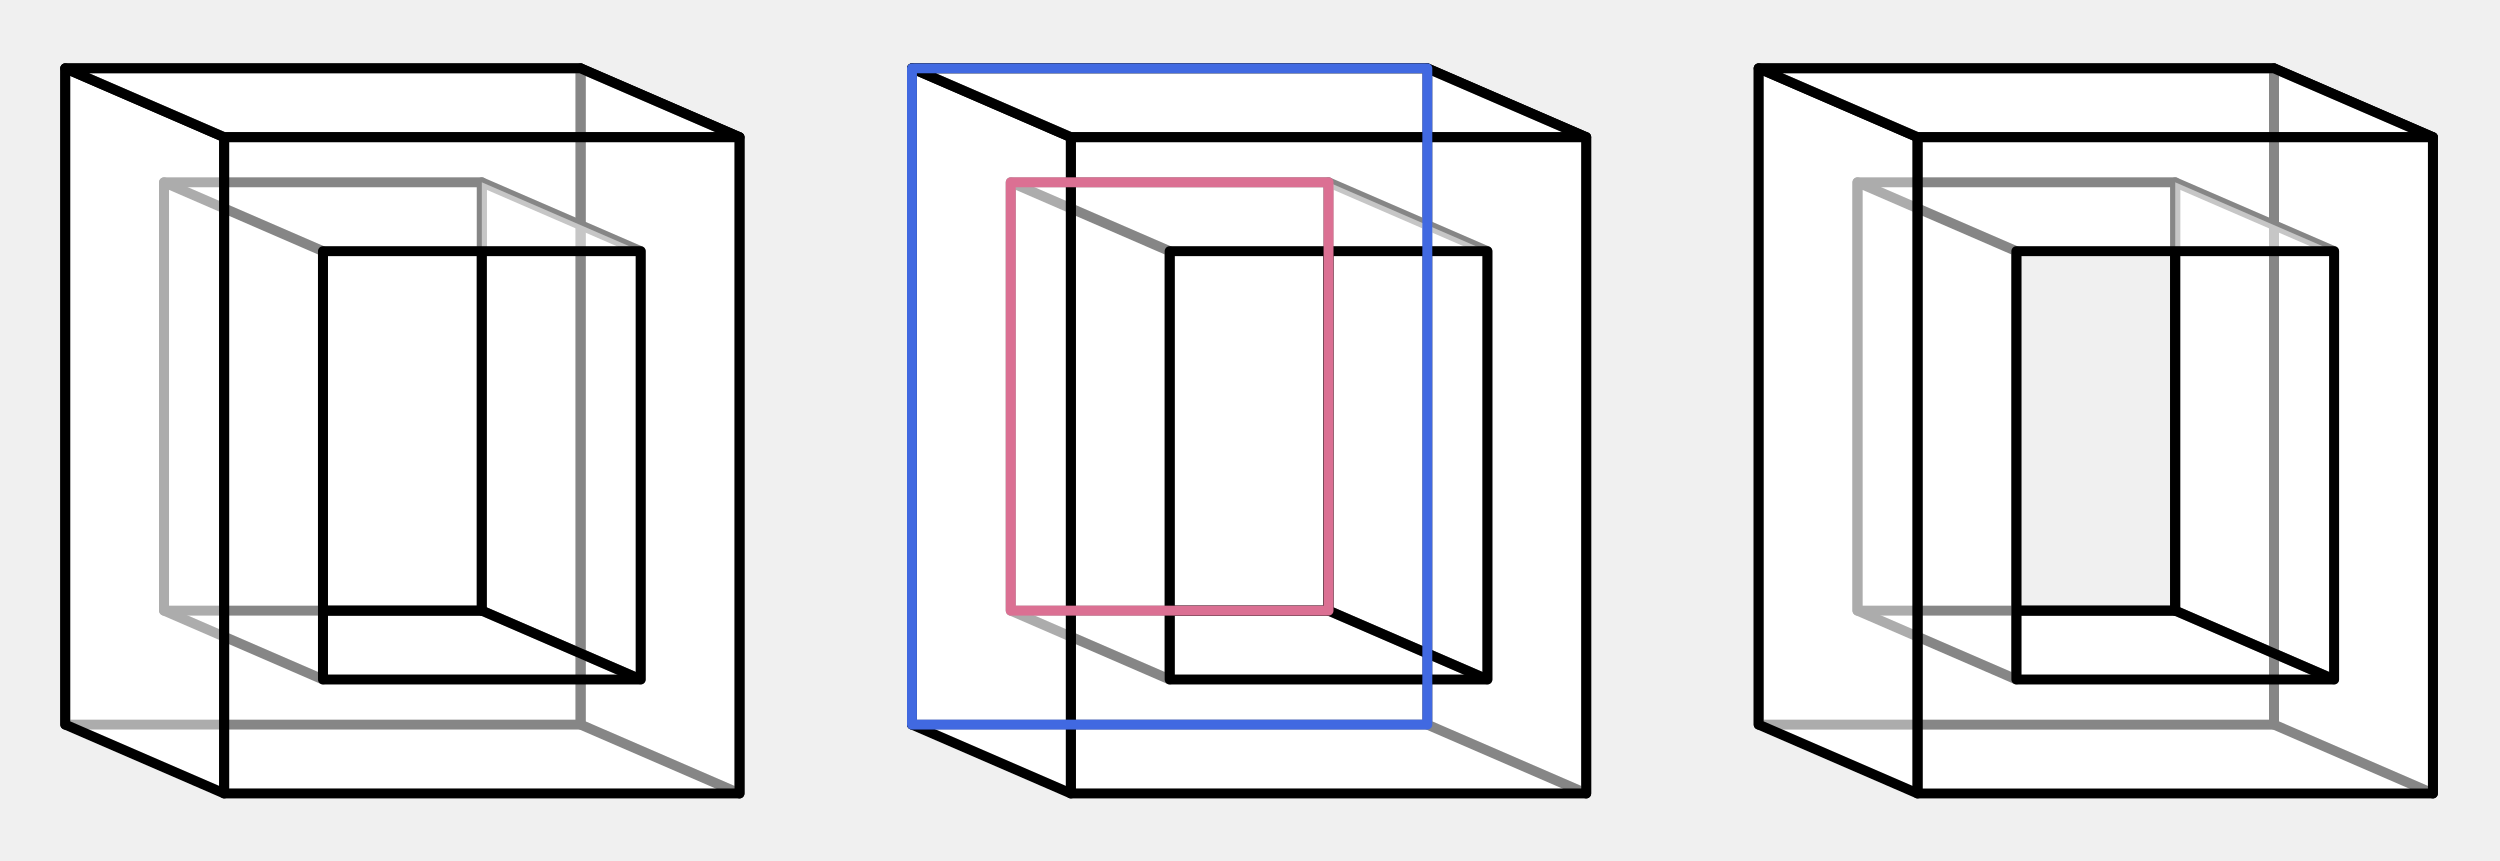
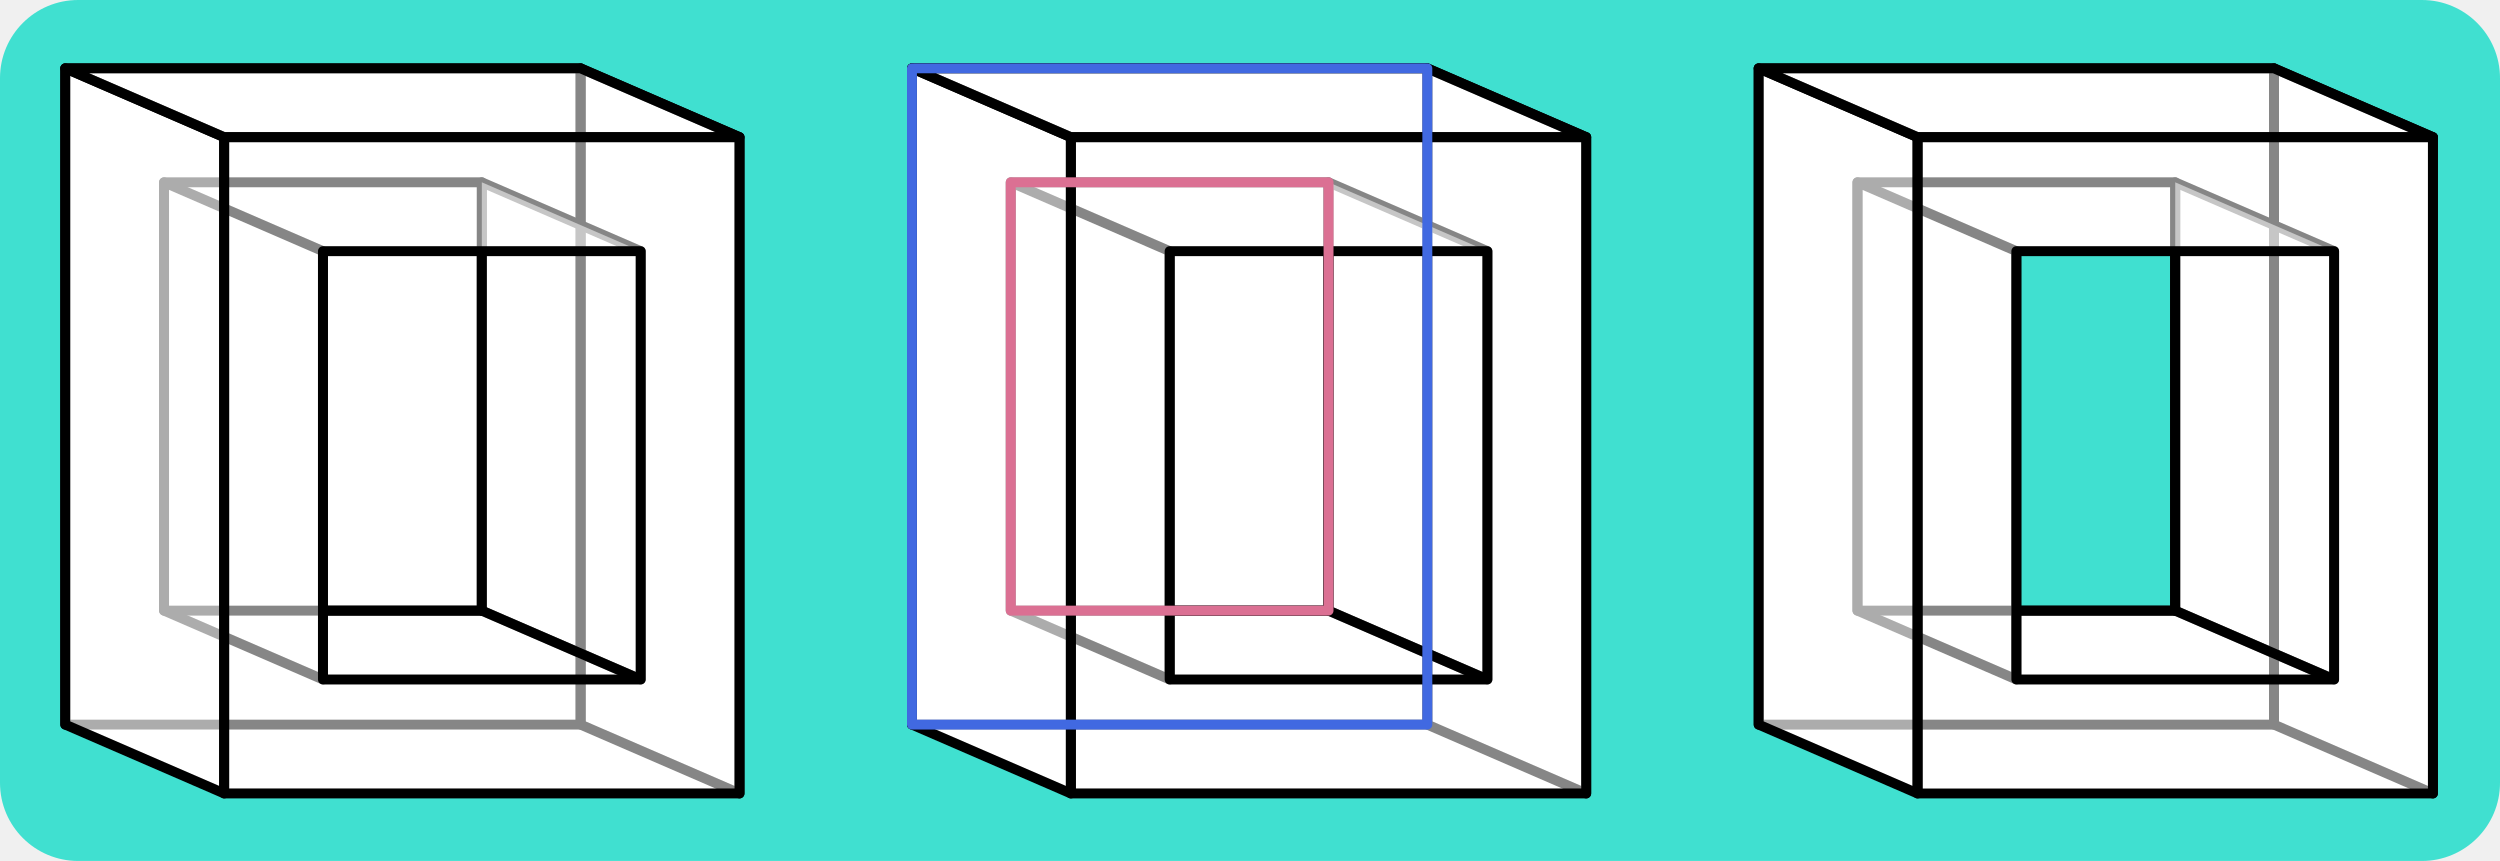
<svg xmlns="http://www.w3.org/2000/svg" width="252.067mm" height="86.808mm" viewBox="0 0 252.067 86.808" version="1.1" id="svg1">
  <defs id="defs1" />
+   <g id="layer2">
+     <rect style="fill:#40e0d0;stroke-width:1;stroke-linejoin:round;stroke-dasharray:4, 1" id="rect2" width="252.067" height="86.808" x="0" y="0" ry="7.88" />
+   </g>
  <g id="layer1" transform="translate(-6.698278,-4.728196)">
    <g id="g11">
      <path style="fill:#ffffff;stroke:none;stroke-width:1;stroke-linejoin:round" d="m 13.279,11.618 v 66.17 l 16.02,6.942 H 81.26 V 18.56 L 65.24,11.618 Z" id="path3" />
      <path style="fill:none;stroke:#000000;stroke-width:1;stroke-linejoin:round" d="M 39.259,30.053 23.239,23.11 v 43.185 l 16.02,6.942 z" id="path2" />
      <path style="fill:none;stroke:#000000;stroke-width:1;stroke-linejoin:round" d="M 71.3,30.053 55.28,23.11 V 66.295 l 16.02,6.942 z" id="path2-6" />
      <rect style="fill:none;stroke:#000000;stroke-width:1;stroke-linejoin:round" id="rect1-4" width="51.961" height="66.17" x="13.279" y="11.618" />
      <rect style="fill:none;stroke:#000000;stroke-width:1;stroke-linejoin:round" id="rect1-1-5" width="32.04" height="43.185" x="23.239" y="23.11" />
      <path style="fill:none;stroke:#000000;stroke-width:1;stroke-linejoin:round" d="M 81.26,18.56 65.24,11.618 V 77.788 l 16.02,6.942 z" id="path1-0" />
      <path style="opacity:0.526;fill:#ffffff;fill-opacity:1;stroke:none;stroke-width:1;stroke-linejoin:round" d="M 55.28,23.11 V 73.237 H 71.3 V 30.053 Z" id="path6" />
      <path style="opacity:0.526;fill:#ffffff;fill-opacity:1;stroke:none;stroke-width:1;stroke-linejoin:round" d="M 29.299,18.56 H 81.26 V 84.73 H 29.299 l 9.96,-11.493 H 71.3 V 30.053 H 39.259 v 43.185 l -9.96,11.493 z" id="path5" />
      <path style="opacity:0.675;fill:#ffffff;fill-opacity:1;stroke:none;stroke-width:1;stroke-linejoin:round" d="M 29.299,18.56 13.279,11.618 v 66.17 l 16.02,6.942 z" id="path1" />
      <path style="opacity:1;fill:none;fill-opacity:1;stroke:#000000;stroke-width:1;stroke-linejoin:round" d="M 29.299,18.56 13.279,11.618 v 66.17 l 16.02,6.942 z" id="path1-7" />
      <path style="opacity:0.526;fill:#ffffff;fill-opacity:1;stroke:none;stroke-width:1;stroke-linejoin:round" d="m 13.279,11.618 16.02,6.942 51.961,3e-6 -16.02,-6.942 z" id="path4" />
      <path style="fill:none;fill-opacity:1;stroke:#000000;stroke-width:1;stroke-linejoin:round" d="m 13.279,11.618 16.02,6.942 51.961,3e-6 -16.02,-6.942 z" id="path4-3" />
      <rect style="fill:none;stroke:#000000;stroke-width:1;stroke-linejoin:round" id="rect1-1" width="32.04" height="43.185" x="39.259" y="30.053" />
      <rect style="fill:none;stroke:#000000;stroke-width:1;stroke-linejoin:round" id="rect1" width="51.961" height="66.17" x="29.299" y="18.56" />
      <path style="opacity:1;fill:none;fill-opacity:1;stroke:#000000;stroke-width:1;stroke-linejoin:round" d="M 39.259,66.295 H 55.28 l -1.1e-5,-36.243" id="path7" />
      <path style="opacity:1;fill:none;fill-opacity:1;stroke:#000000;stroke-width:1;stroke-linejoin:round" d="m 55.28,66.295 16.02,6.942" id="path8" />
    </g>
    <g id="g13" transform="translate(0,-0.6008649)">
      <path id="path3-6" style="fill:#ffffff;stroke:none;stroke-width:1;stroke-linejoin:round" d="m 184.019,12.218 v 66.171 l 16.02,6.942 h 51.961 V 19.161 l -16.02,-6.942 z m 25.981,18.435 h 16.02 V 66.896 H 210 Z" />
      <path style="fill:none;stroke:#000000;stroke-width:1;stroke-linejoin:round" d="m 210,30.654 -16.02,-6.942 v 43.185 L 210,73.838 Z" id="path2-1" />
      <path style="fill:none;stroke:#000000;stroke-width:1;stroke-linejoin:round" d="m 242.04,30.654 -16.02,-6.942 v 43.185 l 16.02,6.942 z" id="path2-6-0" />
      <rect style="fill:none;stroke:#000000;stroke-width:1;stroke-linejoin:round" id="rect1-4-6" width="51.961" height="66.17" x="184.019" y="12.219" />
      <rect style="fill:none;stroke:#000000;stroke-width:1;stroke-linejoin:round" id="rect1-1-5-1" width="32.04" height="43.185" x="193.98" y="23.711" />
      <path style="fill:none;stroke:#000000;stroke-width:1;stroke-linejoin:round" d="m 252.001,19.161 -16.02,-6.942 v 66.17 l 16.02,6.942 z" id="path1-0-5" />
      <path style="opacity:0.526;fill:#ffffff;fill-opacity:1;stroke:none;stroke-width:1;stroke-linejoin:round" d="m 226.02,23.711 v 50.127 h 16.02 v -43.185 z" id="path6-9" />
      <path style="opacity:0.526;fill:#ffffff;fill-opacity:1;stroke:none;stroke-width:1;stroke-linejoin:round" d="M 200.04,19.161 H 252.001 V 85.331 H 200.04 L 210,73.838 h 32.04 V 30.654 H 210 v 43.185 l -9.96,11.493 z" id="path5-4" />
      <path style="opacity:0.675;fill:#ffffff;fill-opacity:1;stroke:none;stroke-width:1;stroke-linejoin:round" d="m 200.04,19.161 -16.02,-6.942 v 66.17 l 16.02,6.942 z" id="path1-9" />
      <path style="fill:none;fill-opacity:1;stroke:#000000;stroke-width:1;stroke-linejoin:round" d="m 200.04,19.161 -16.02,-6.942 v 66.17 l 16.02,6.942 z" id="path1-7-0" />
      <path style="opacity:0.526;fill:#ffffff;fill-opacity:1;stroke:none;stroke-width:1;stroke-linejoin:round" d="m 184.019,12.219 16.02,6.942 h 51.961 l -16.02,-6.942 z" id="path4-9" />
      <path style="fill:none;fill-opacity:1;stroke:#000000;stroke-width:1;stroke-linejoin:round" d="m 184.019,12.219 16.02,6.942 51.961,10e-6 -16.02,-6.942 z" id="path4-3-1" />
      <rect style="fill:none;stroke:#000000;stroke-width:1;stroke-linejoin:round" id="rect1-1-7" width="32.04" height="43.185" x="210" y="30.654" />
      <rect style="fill:none;stroke:#000000;stroke-width:1;stroke-linejoin:round" id="rect1-7" width="51.961" height="66.17" x="200.04" y="19.161" />
      <path style="fill:none;fill-opacity:1;stroke:#000000;stroke-width:1;stroke-linejoin:round" d="m 210,66.896 h 16.02 l -1e-5,-36.243" id="path7-11" />
      <path style="fill:none;fill-opacity:1;stroke:#000000;stroke-width:1;stroke-linejoin:round" d="m 226.02,66.896 16.02,6.942" id="path8-5" />
    </g>
    <g id="g12" transform="translate(-0.8117611,0.1549282)">
      <path style="fill:#ffffff;stroke:none;stroke-width:1;stroke-linejoin:round" d="m 99.461,11.463 v 66.17 l 16.02,6.942 h 51.961 V 18.405 l -16.02,-6.942 z" id="path3-5" />
      <path style="fill:none;stroke:#000000;stroke-width:1;stroke-linejoin:round" d="m 125.441,29.898 -16.02,-6.942 v 43.185 l 16.02,6.942 z" id="path2-4" />
      <path style="fill:none;stroke:#000000;stroke-width:1;stroke-linejoin:round" d="M 157.482,29.898 141.462,22.955 v 43.185 l 16.02,6.942 z" id="path2-6-7" />
      <rect style="fill:none;stroke:#000000;stroke-width:1;stroke-linejoin:round" id="rect1-4-4" width="51.961" height="66.17" x="99.461" y="11.463" />
      <rect style="fill:none;stroke:#000000;stroke-width:1;stroke-linejoin:round" id="rect1-1-5-4" width="32.04" height="43.185" x="109.421" y="22.955" />
      <path style="fill:none;stroke:#000000;stroke-width:1;stroke-linejoin:round" d="m 167.442,18.405 -16.02,-6.942 v 66.17 l 16.02,6.942 z" id="path1-0-3" />
      <path style="opacity:0.526;fill:#ffffff;fill-opacity:1;stroke:none;stroke-width:1;stroke-linejoin:round" d="m 141.462,22.955 v 50.127 h 16.02 v -43.185 z" id="path6-0" />
      <path style="opacity:0.526;fill:#ffffff;fill-opacity:1;stroke:none;stroke-width:1;stroke-linejoin:round" d="m 115.481,18.405 h 51.961 v 66.17 h -51.961 l 9.96,-11.493 h 32.04 v -43.185 h -32.04 v 43.185 l -9.96,11.493 z" id="path5-7" />
      <path style="opacity:0.675;fill:#ffffff;fill-opacity:1;stroke:none;stroke-width:1;stroke-linejoin:round" d="M 115.481,18.405 99.461,11.463 v 66.17 l 16.02,6.942 z" id="path1-8" />
      <path style="fill:none;fill-opacity:1;stroke:#000000;stroke-width:1;stroke-linejoin:round" d="M 115.481,18.405 99.461,11.463 v 66.17 l 16.02,6.942 z" id="path1-7-6" />
      <path style="opacity:0.526;fill:#ffffff;fill-opacity:1;stroke:none;stroke-width:1;stroke-linejoin:round" d="m 99.461,11.463 16.02,6.942 51.961,3e-6 -16.02,-6.942 z" id="path4-8" />
      <path style="fill:none;fill-opacity:1;stroke:#000000;stroke-width:1;stroke-linejoin:round" d="m 99.461,11.463 16.02,6.942 51.961,3e-6 -16.02,-6.942 z" id="path4-3-8" />
      <rect style="fill:none;stroke:#000000;stroke-width:1;stroke-linejoin:round" id="rect1-1-4" width="32.04" height="43.185" x="125.441" y="29.898" />
      <rect style="fill:none;stroke:#000000;stroke-width:1;stroke-linejoin:round" id="rect1-3" width="51.961" height="66.17" x="115.481" y="18.405" />
      <path style="fill:none;fill-opacity:1;stroke:#000000;stroke-width:1;stroke-linejoin:round" d="m 125.441,66.14 h 16.02 l -1e-5,-36.243" id="path7-1" />
      <path style="fill:none;fill-opacity:1;stroke:#000000;stroke-width:1;stroke-linejoin:round" d="m 141.462,66.14 16.02,6.942" id="path8-4" />
      <path style="opacity:1;fill:none;fill-opacity:1;stroke:#db7093;stroke-width:1;stroke-linejoin:round" d="m 141.462,22.955 -1e-5,43.185 H 109.421 V 22.955 Z" id="path9" />
      <path style="opacity:1;fill:none;fill-opacity:1;stroke:#4169e1;stroke-width:1;stroke-linejoin:round" d="m 99.461,11.463 v 66.17 l 51.961,1e-5 V 11.463 Z" id="path10" />
    </g>
  </g>
</svg>
